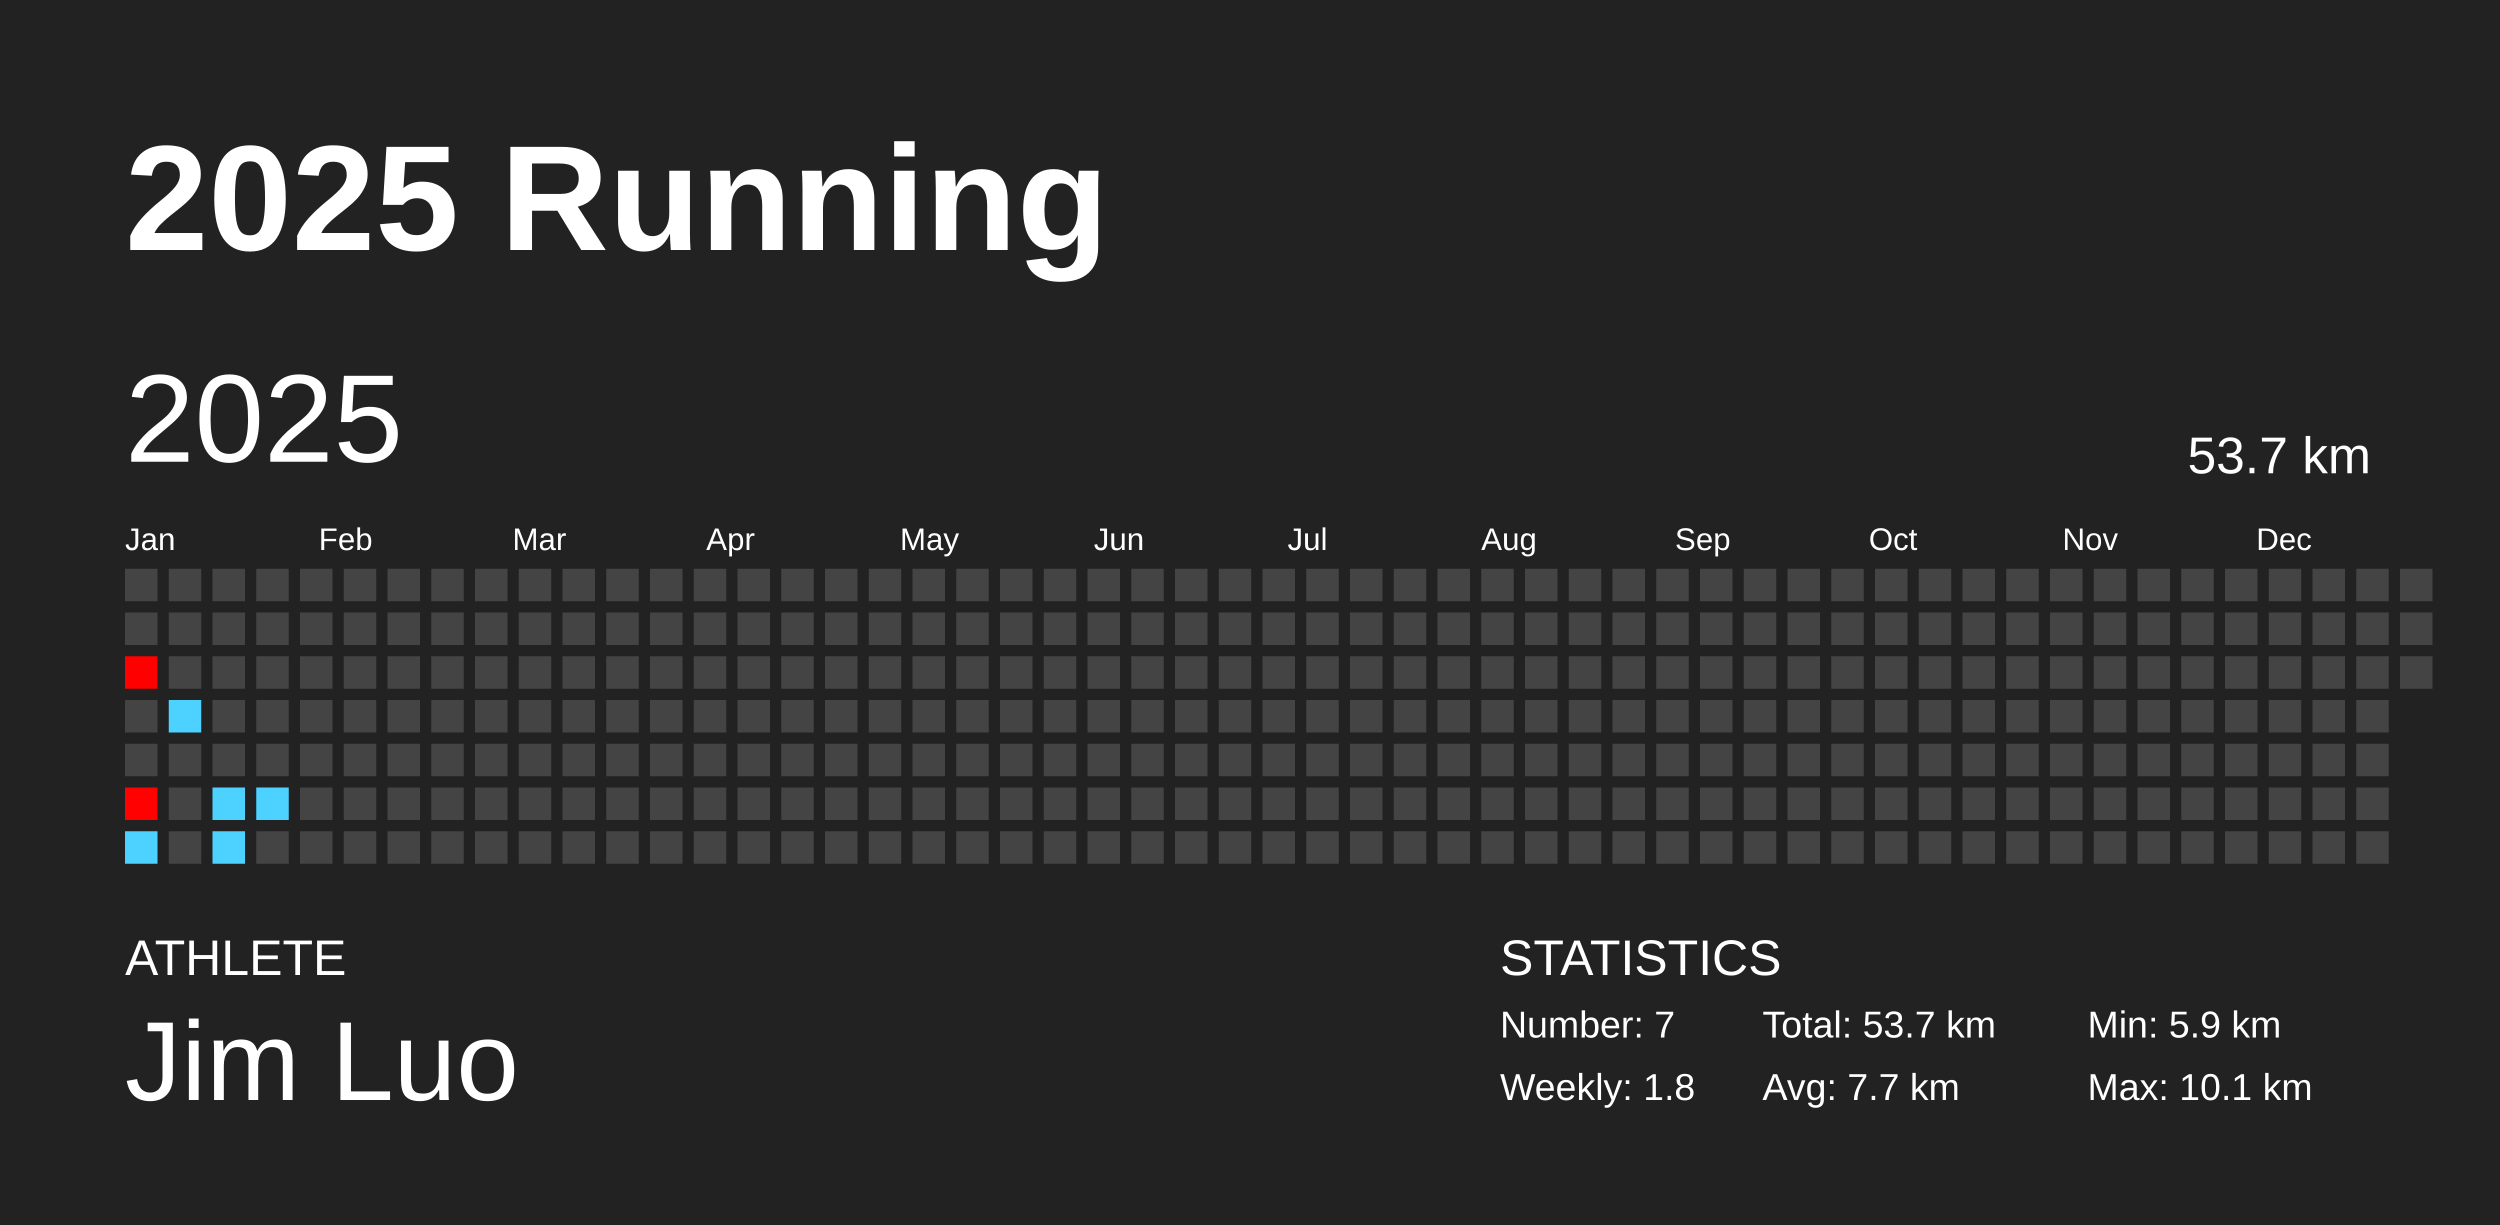
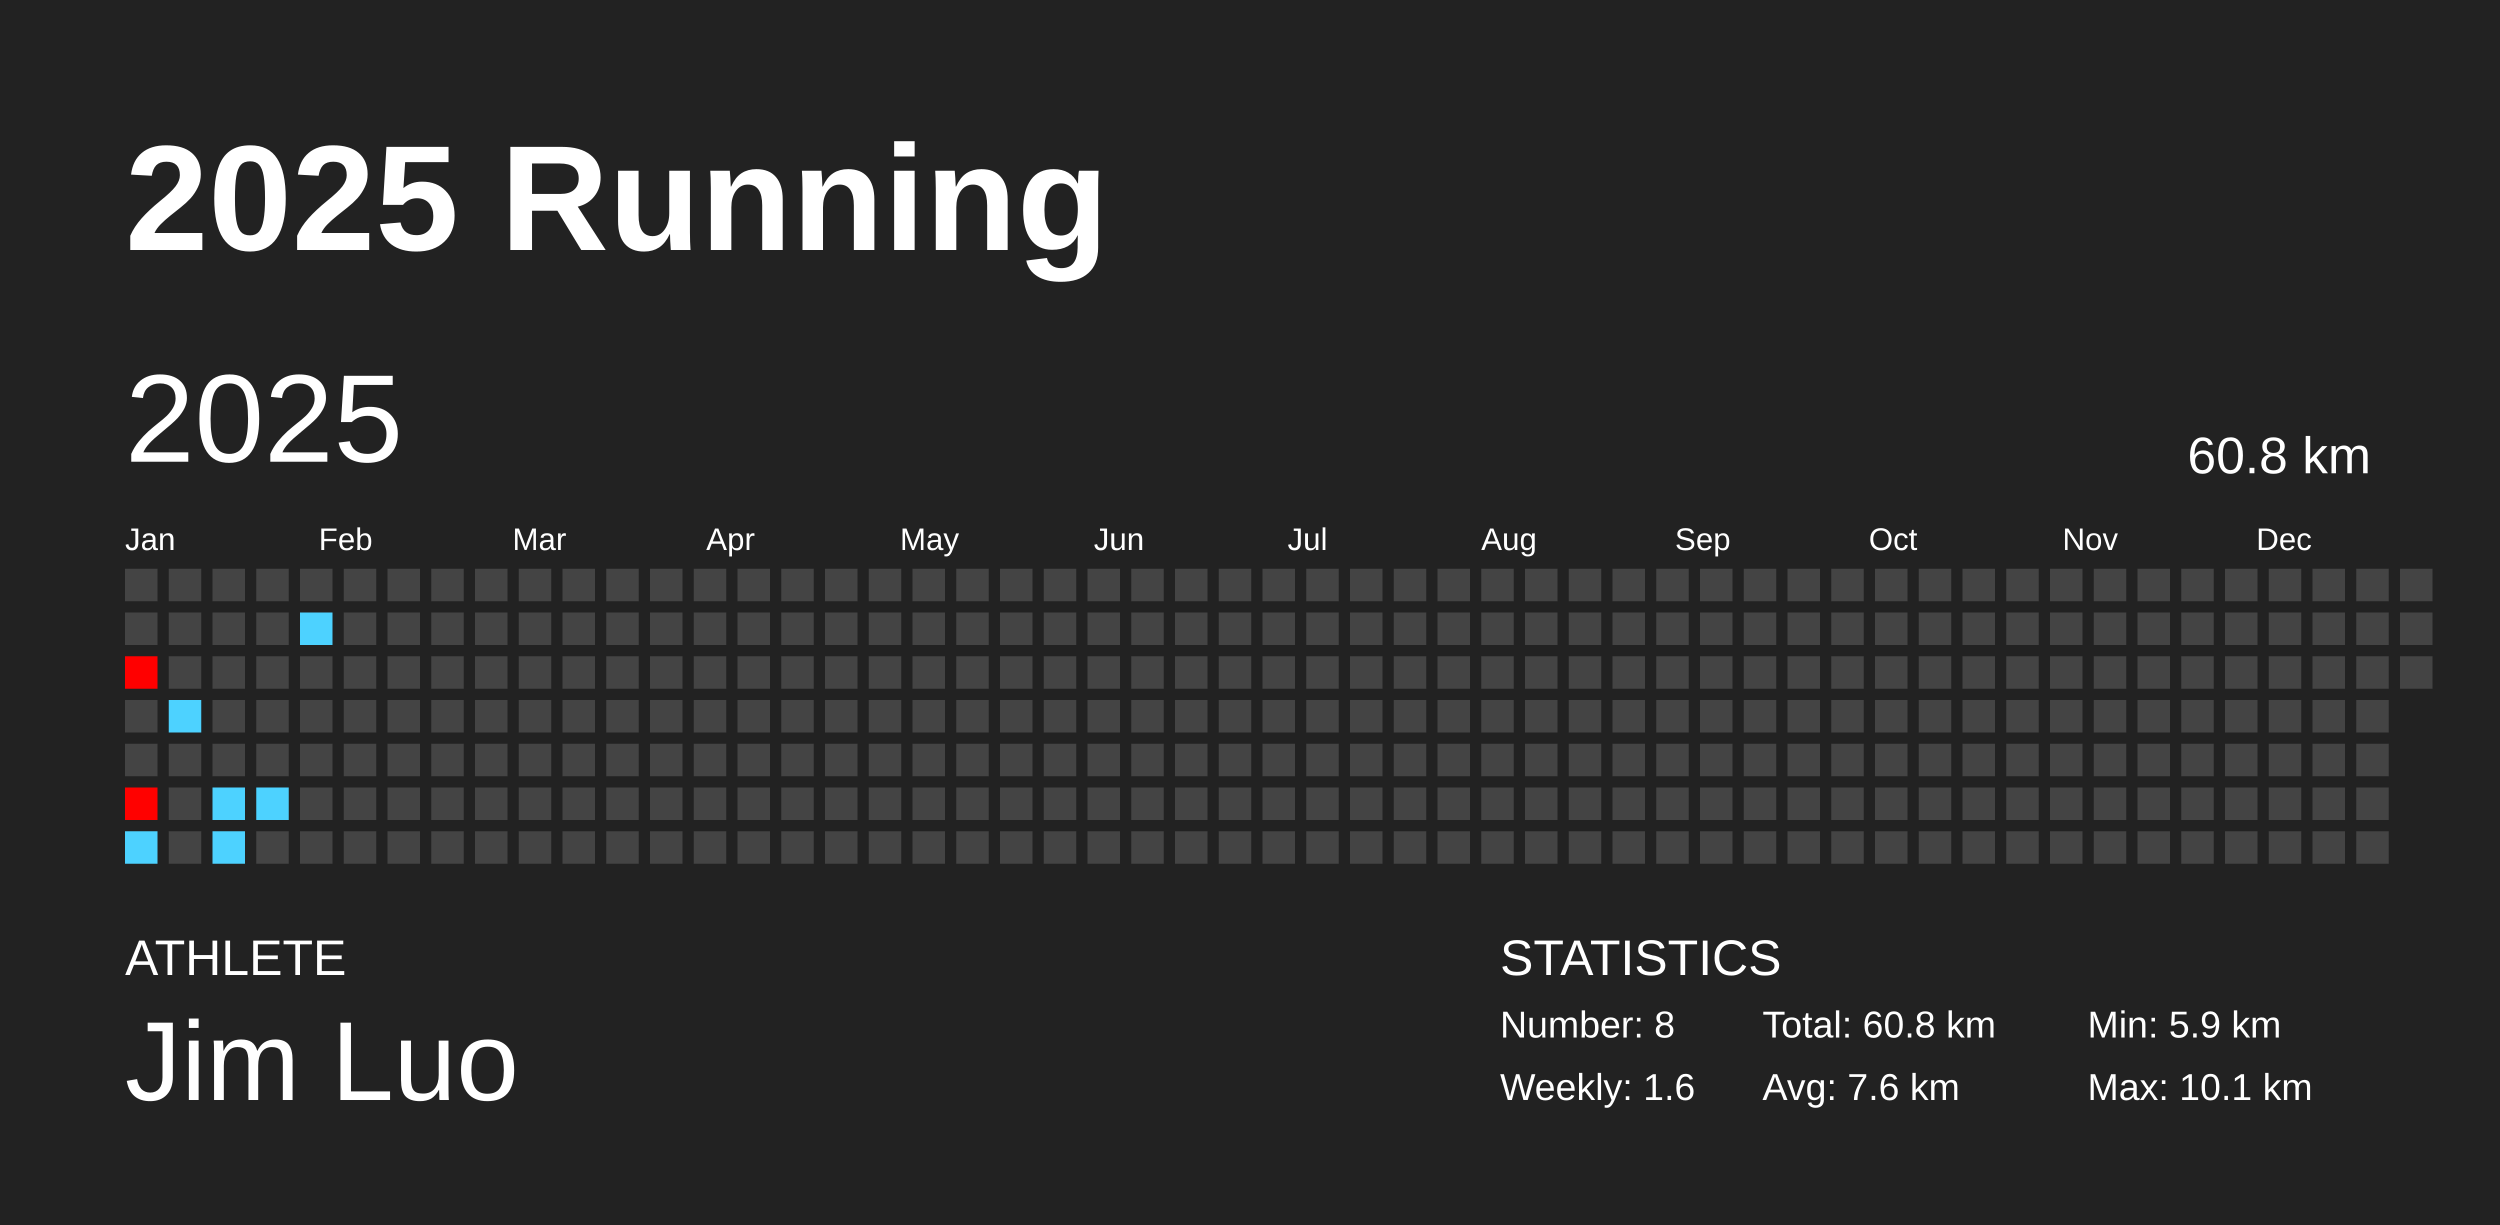
<svg xmlns="http://www.w3.org/2000/svg" baseProfile="full" height="98mm" version="1.1" viewBox="0,0,200,98" width="200mm">
  <defs />
  <rect fill="#222222" height="98" width="200" x="0" y="0" />
  <text fill="#FFFFFF" style="font-size:12px; font-family:Arial; font-weight:bold;" x="10" y="20">2025 Running</text>
  <text fill="#FFFFFF" style="font-size:4px; font-family:Arial" x="10" y="78">ATHLETE</text>
  <text fill="#FFFFFF" style="font-size:9px; font-family:Arial" x="10" y="88">Jim Luo</text>
  <text fill="#FFFFFF" style="font-size:4px; font-family:Arial" x="120" y="78">STATISTICS</text>
-   <text fill="#FFFFFF" style="font-size:3px; font-family:Arial" x="120" y="83">Number: 7</text>
-   <text fill="#FFFFFF" style="font-size:3px; font-family:Arial" x="120" y="88">Weekly: 1.8</text>
-   <text fill="#FFFFFF" style="font-size:3px; font-family:Arial" x="141" y="83">Total: 53.7 km</text>
-   <text fill="#FFFFFF" style="font-size:3px; font-family:Arial" x="141" y="88">Avg: 7.7 km</text>
+   <text fill="#FFFFFF" style="font-size:3px; font-family:Arial" x="120" y="83">Number: 8</text>
+   <text fill="#FFFFFF" style="font-size:3px; font-family:Arial" x="120" y="88">Weekly: 1.6</text>
+   <text fill="#FFFFFF" style="font-size:3px; font-family:Arial" x="141" y="83">Total: 60.8 km</text>
+   <text fill="#FFFFFF" style="font-size:3px; font-family:Arial" x="141" y="88">Avg: 7.6 km</text>
  <text fill="#FFFFFF" style="font-size:3px; font-family:Arial" x="167" y="83">Min: 5.9 km</text>
  <text fill="#FFFFFF" style="font-size:3px; font-family:Arial" x="167" y="88">Max: 10.1 km</text>
  <text dominant-baseline="hanging" fill="#FFFFFF" style="font-size:10.0px; font-family:Arial;" x="10" y="30">2025</text>
-   <text dominant-baseline="hanging" fill="#FFFFFF" style="font-size:4.125px; font-family:Arial;" x="175" y="35">53.7 km</text>
+   <text dominant-baseline="hanging" fill="#FFFFFF" style="font-size:4.125px; font-family:Arial;" x="175" y="35">60.8 km</text>
  <text fill="#FFFFFF" style="font-size:2.5px; font-family:Arial" x="10.0" y="44">Jan</text>
  <text fill="#FFFFFF" style="font-size:2.5px; font-family:Arial" x="25.5" y="44">Feb</text>
  <text fill="#FFFFFF" style="font-size:2.5px; font-family:Arial" x="41.0" y="44">Mar</text>
  <text fill="#FFFFFF" style="font-size:2.5px; font-family:Arial" x="56.5" y="44">Apr</text>
  <text fill="#FFFFFF" style="font-size:2.5px; font-family:Arial" x="72.0" y="44">May</text>
  <text fill="#FFFFFF" style="font-size:2.5px; font-family:Arial" x="87.5" y="44">Jun</text>
  <text fill="#FFFFFF" style="font-size:2.5px; font-family:Arial" x="103.0" y="44">Jul</text>
  <text fill="#FFFFFF" style="font-size:2.5px; font-family:Arial" x="118.5" y="44">Aug</text>
  <text fill="#FFFFFF" style="font-size:2.5px; font-family:Arial" x="134.0" y="44">Sep</text>
  <text fill="#FFFFFF" style="font-size:2.5px; font-family:Arial" x="149.5" y="44">Oct</text>
  <text fill="#FFFFFF" style="font-size:2.5px; font-family:Arial" x="165.0" y="44">Nov</text>
  <text fill="#FFFFFF" style="font-size:2.5px; font-family:Arial" x="180.5" y="44">Dec</text>
  <rect fill="#444444" height="2.6" width="2.6" x="10.0" y="45.5" />
  <rect fill="#444444" height="2.6" width="2.6" x="10.0" y="49.0" />
  <rect fill="#ff0000" height="2.6" width="2.6" x="10.0" y="52.5" />
  <rect fill="#444444" height="2.6" width="2.6" x="10.0" y="56.0" />
  <rect fill="#444444" height="2.6" width="2.6" x="10.0" y="59.5" />
  <rect fill="#ff0100" height="2.6" width="2.6" x="10.0" y="63.0" />
  <rect fill="#4dd2ff" height="2.6" width="2.6" x="10.0" y="66.5" />
  <rect fill="#444444" height="2.6" width="2.6" x="13.5" y="45.5" />
  <rect fill="#444444" height="2.6" width="2.6" x="13.5" y="49.0" />
  <rect fill="#444444" height="2.6" width="2.6" x="13.5" y="52.5" />
  <rect fill="#4dd2ff" height="2.6" width="2.6" x="13.5" y="56.0" />
  <rect fill="#444444" height="2.6" width="2.6" x="13.5" y="59.5" />
  <rect fill="#444444" height="2.6" width="2.6" x="13.5" y="63.0" />
  <rect fill="#444444" height="2.6" width="2.6" x="13.5" y="66.5" />
  <rect fill="#444444" height="2.6" width="2.6" x="17.0" y="45.5" />
  <rect fill="#444444" height="2.6" width="2.6" x="17.0" y="49.0" />
  <rect fill="#444444" height="2.6" width="2.6" x="17.0" y="52.5" />
  <rect fill="#444444" height="2.6" width="2.6" x="17.0" y="56.0" />
  <rect fill="#444444" height="2.6" width="2.6" x="17.0" y="59.5" />
  <rect fill="#4dd2ff" height="2.6" width="2.6" x="17.0" y="63.0" />
  <rect fill="#4dd2ff" height="2.6" width="2.6" x="17.0" y="66.5" />
  <rect fill="#444444" height="2.6" width="2.6" x="20.5" y="45.5" />
  <rect fill="#444444" height="2.6" width="2.6" x="20.5" y="49.0" />
  <rect fill="#444444" height="2.6" width="2.6" x="20.5" y="52.5" />
  <rect fill="#444444" height="2.6" width="2.6" x="20.5" y="56.0" />
  <rect fill="#444444" height="2.6" width="2.6" x="20.5" y="59.5" />
  <rect fill="#4dd2ff" height="2.6" width="2.6" x="20.5" y="63.0" />
  <rect fill="#444444" height="2.6" width="2.6" x="20.5" y="66.5" />
  <rect fill="#444444" height="2.6" width="2.6" x="24.0" y="45.5" />
-   <rect fill="#444444" height="2.6" width="2.6" x="24.0" y="49.0" />
+   <rect fill="#4dd2ff" height="2.6" width="2.6" x="24.0" y="49.0" />
  <rect fill="#444444" height="2.6" width="2.6" x="24.0" y="52.5" />
  <rect fill="#444444" height="2.6" width="2.6" x="24.0" y="56.0" />
  <rect fill="#444444" height="2.6" width="2.6" x="24.0" y="59.5" />
  <rect fill="#444444" height="2.6" width="2.6" x="24.0" y="63.0" />
  <rect fill="#444444" height="2.6" width="2.6" x="24.0" y="66.5" />
  <rect fill="#444444" height="2.6" width="2.6" x="27.5" y="45.5" />
  <rect fill="#444444" height="2.6" width="2.6" x="27.5" y="49.0" />
  <rect fill="#444444" height="2.6" width="2.6" x="27.5" y="52.5" />
  <rect fill="#444444" height="2.6" width="2.6" x="27.5" y="56.0" />
  <rect fill="#444444" height="2.6" width="2.6" x="27.5" y="59.5" />
  <rect fill="#444444" height="2.6" width="2.6" x="27.5" y="63.0" />
  <rect fill="#444444" height="2.6" width="2.6" x="27.5" y="66.5" />
  <rect fill="#444444" height="2.6" width="2.6" x="31.0" y="45.5" />
  <rect fill="#444444" height="2.6" width="2.6" x="31.0" y="49.0" />
  <rect fill="#444444" height="2.6" width="2.6" x="31.0" y="52.5" />
  <rect fill="#444444" height="2.6" width="2.6" x="31.0" y="56.0" />
  <rect fill="#444444" height="2.6" width="2.6" x="31.0" y="59.5" />
  <rect fill="#444444" height="2.6" width="2.6" x="31.0" y="63.0" />
  <rect fill="#444444" height="2.6" width="2.6" x="31.0" y="66.5" />
  <rect fill="#444444" height="2.6" width="2.6" x="34.5" y="45.5" />
  <rect fill="#444444" height="2.6" width="2.6" x="34.5" y="49.0" />
  <rect fill="#444444" height="2.6" width="2.6" x="34.5" y="52.5" />
  <rect fill="#444444" height="2.6" width="2.6" x="34.5" y="56.0" />
  <rect fill="#444444" height="2.6" width="2.6" x="34.5" y="59.5" />
  <rect fill="#444444" height="2.6" width="2.6" x="34.5" y="63.0" />
  <rect fill="#444444" height="2.6" width="2.6" x="34.5" y="66.5" />
  <rect fill="#444444" height="2.6" width="2.6" x="38.0" y="45.5" />
  <rect fill="#444444" height="2.6" width="2.6" x="38.0" y="49.0" />
  <rect fill="#444444" height="2.6" width="2.6" x="38.0" y="52.5" />
  <rect fill="#444444" height="2.6" width="2.6" x="38.0" y="56.0" />
  <rect fill="#444444" height="2.6" width="2.6" x="38.0" y="59.5" />
  <rect fill="#444444" height="2.6" width="2.6" x="38.0" y="63.0" />
  <rect fill="#444444" height="2.6" width="2.6" x="38.0" y="66.5" />
  <rect fill="#444444" height="2.6" width="2.6" x="41.5" y="45.5" />
  <rect fill="#444444" height="2.6" width="2.6" x="41.5" y="49.0" />
  <rect fill="#444444" height="2.6" width="2.6" x="41.5" y="52.5" />
  <rect fill="#444444" height="2.6" width="2.6" x="41.5" y="56.0" />
  <rect fill="#444444" height="2.6" width="2.6" x="41.5" y="59.5" />
  <rect fill="#444444" height="2.6" width="2.6" x="41.5" y="63.0" />
  <rect fill="#444444" height="2.6" width="2.6" x="41.5" y="66.5" />
  <rect fill="#444444" height="2.6" width="2.6" x="45.0" y="45.5" />
  <rect fill="#444444" height="2.6" width="2.6" x="45.0" y="49.0" />
  <rect fill="#444444" height="2.6" width="2.6" x="45.0" y="52.5" />
  <rect fill="#444444" height="2.6" width="2.6" x="45.0" y="56.0" />
  <rect fill="#444444" height="2.6" width="2.6" x="45.0" y="59.5" />
  <rect fill="#444444" height="2.6" width="2.6" x="45.0" y="63.0" />
  <rect fill="#444444" height="2.6" width="2.6" x="45.0" y="66.5" />
  <rect fill="#444444" height="2.6" width="2.6" x="48.5" y="45.5" />
  <rect fill="#444444" height="2.6" width="2.6" x="48.5" y="49.0" />
  <rect fill="#444444" height="2.6" width="2.6" x="48.5" y="52.5" />
  <rect fill="#444444" height="2.6" width="2.6" x="48.5" y="56.0" />
  <rect fill="#444444" height="2.6" width="2.6" x="48.5" y="59.5" />
  <rect fill="#444444" height="2.6" width="2.6" x="48.5" y="63.0" />
  <rect fill="#444444" height="2.6" width="2.6" x="48.5" y="66.5" />
  <rect fill="#444444" height="2.6" width="2.6" x="52.0" y="45.5" />
  <rect fill="#444444" height="2.6" width="2.6" x="52.0" y="49.0" />
  <rect fill="#444444" height="2.6" width="2.6" x="52.0" y="52.5" />
  <rect fill="#444444" height="2.6" width="2.6" x="52.0" y="56.0" />
  <rect fill="#444444" height="2.6" width="2.6" x="52.0" y="59.5" />
  <rect fill="#444444" height="2.6" width="2.6" x="52.0" y="63.0" />
  <rect fill="#444444" height="2.6" width="2.6" x="52.0" y="66.5" />
  <rect fill="#444444" height="2.6" width="2.6" x="55.5" y="45.5" />
  <rect fill="#444444" height="2.6" width="2.6" x="55.5" y="49.0" />
  <rect fill="#444444" height="2.6" width="2.6" x="55.5" y="52.5" />
  <rect fill="#444444" height="2.6" width="2.6" x="55.5" y="56.0" />
  <rect fill="#444444" height="2.6" width="2.6" x="55.5" y="59.5" />
  <rect fill="#444444" height="2.6" width="2.6" x="55.5" y="63.0" />
  <rect fill="#444444" height="2.6" width="2.6" x="55.5" y="66.5" />
  <rect fill="#444444" height="2.6" width="2.6" x="59.0" y="45.5" />
  <rect fill="#444444" height="2.6" width="2.6" x="59.0" y="49.0" />
  <rect fill="#444444" height="2.6" width="2.6" x="59.0" y="52.5" />
  <rect fill="#444444" height="2.6" width="2.6" x="59.0" y="56.0" />
  <rect fill="#444444" height="2.6" width="2.6" x="59.0" y="59.5" />
  <rect fill="#444444" height="2.6" width="2.6" x="59.0" y="63.0" />
  <rect fill="#444444" height="2.6" width="2.6" x="59.0" y="66.5" />
  <rect fill="#444444" height="2.6" width="2.6" x="62.5" y="45.5" />
  <rect fill="#444444" height="2.6" width="2.6" x="62.5" y="49.0" />
  <rect fill="#444444" height="2.6" width="2.6" x="62.5" y="52.5" />
  <rect fill="#444444" height="2.6" width="2.6" x="62.5" y="56.0" />
  <rect fill="#444444" height="2.6" width="2.6" x="62.5" y="59.5" />
  <rect fill="#444444" height="2.6" width="2.6" x="62.5" y="63.0" />
  <rect fill="#444444" height="2.6" width="2.6" x="62.5" y="66.5" />
  <rect fill="#444444" height="2.6" width="2.6" x="66.0" y="45.5" />
  <rect fill="#444444" height="2.6" width="2.6" x="66.0" y="49.0" />
  <rect fill="#444444" height="2.6" width="2.6" x="66.0" y="52.5" />
  <rect fill="#444444" height="2.6" width="2.6" x="66.0" y="56.0" />
  <rect fill="#444444" height="2.6" width="2.6" x="66.0" y="59.5" />
  <rect fill="#444444" height="2.6" width="2.6" x="66.0" y="63.0" />
  <rect fill="#444444" height="2.6" width="2.6" x="66.0" y="66.5" />
  <rect fill="#444444" height="2.6" width="2.6" x="69.5" y="45.5" />
  <rect fill="#444444" height="2.6" width="2.6" x="69.5" y="49.0" />
  <rect fill="#444444" height="2.6" width="2.6" x="69.5" y="52.5" />
  <rect fill="#444444" height="2.6" width="2.6" x="69.5" y="56.0" />
  <rect fill="#444444" height="2.6" width="2.6" x="69.5" y="59.5" />
  <rect fill="#444444" height="2.6" width="2.6" x="69.5" y="63.0" />
  <rect fill="#444444" height="2.6" width="2.6" x="69.5" y="66.5" />
  <rect fill="#444444" height="2.6" width="2.6" x="73.0" y="45.5" />
  <rect fill="#444444" height="2.6" width="2.6" x="73.0" y="49.0" />
  <rect fill="#444444" height="2.6" width="2.6" x="73.0" y="52.5" />
  <rect fill="#444444" height="2.6" width="2.6" x="73.0" y="56.0" />
  <rect fill="#444444" height="2.6" width="2.6" x="73.0" y="59.5" />
  <rect fill="#444444" height="2.6" width="2.6" x="73.0" y="63.0" />
  <rect fill="#444444" height="2.6" width="2.6" x="73.0" y="66.5" />
  <rect fill="#444444" height="2.6" width="2.6" x="76.5" y="45.5" />
  <rect fill="#444444" height="2.6" width="2.6" x="76.5" y="49.0" />
  <rect fill="#444444" height="2.6" width="2.6" x="76.5" y="52.5" />
  <rect fill="#444444" height="2.6" width="2.6" x="76.5" y="56.0" />
  <rect fill="#444444" height="2.6" width="2.6" x="76.5" y="59.5" />
  <rect fill="#444444" height="2.6" width="2.6" x="76.5" y="63.0" />
  <rect fill="#444444" height="2.6" width="2.6" x="76.5" y="66.5" />
  <rect fill="#444444" height="2.6" width="2.6" x="80.0" y="45.5" />
  <rect fill="#444444" height="2.6" width="2.6" x="80.0" y="49.0" />
  <rect fill="#444444" height="2.6" width="2.6" x="80.0" y="52.5" />
  <rect fill="#444444" height="2.6" width="2.6" x="80.0" y="56.0" />
  <rect fill="#444444" height="2.6" width="2.6" x="80.0" y="59.5" />
  <rect fill="#444444" height="2.6" width="2.6" x="80.0" y="63.0" />
  <rect fill="#444444" height="2.6" width="2.6" x="80.0" y="66.5" />
  <rect fill="#444444" height="2.6" width="2.6" x="83.5" y="45.5" />
  <rect fill="#444444" height="2.6" width="2.6" x="83.5" y="49.0" />
  <rect fill="#444444" height="2.6" width="2.6" x="83.5" y="52.5" />
  <rect fill="#444444" height="2.6" width="2.6" x="83.5" y="56.0" />
  <rect fill="#444444" height="2.6" width="2.6" x="83.5" y="59.5" />
  <rect fill="#444444" height="2.6" width="2.6" x="83.5" y="63.0" />
  <rect fill="#444444" height="2.6" width="2.6" x="83.5" y="66.5" />
  <rect fill="#444444" height="2.6" width="2.6" x="87.0" y="45.5" />
  <rect fill="#444444" height="2.6" width="2.6" x="87.0" y="49.0" />
  <rect fill="#444444" height="2.6" width="2.6" x="87.0" y="52.5" />
  <rect fill="#444444" height="2.6" width="2.6" x="87.0" y="56.0" />
  <rect fill="#444444" height="2.6" width="2.6" x="87.0" y="59.5" />
  <rect fill="#444444" height="2.6" width="2.6" x="87.0" y="63.0" />
  <rect fill="#444444" height="2.6" width="2.6" x="87.0" y="66.5" />
  <rect fill="#444444" height="2.6" width="2.6" x="90.5" y="45.5" />
  <rect fill="#444444" height="2.6" width="2.6" x="90.5" y="49.0" />
  <rect fill="#444444" height="2.6" width="2.6" x="90.5" y="52.5" />
  <rect fill="#444444" height="2.6" width="2.6" x="90.5" y="56.0" />
  <rect fill="#444444" height="2.6" width="2.6" x="90.5" y="59.5" />
  <rect fill="#444444" height="2.6" width="2.6" x="90.5" y="63.0" />
  <rect fill="#444444" height="2.6" width="2.6" x="90.5" y="66.5" />
  <rect fill="#444444" height="2.6" width="2.6" x="94.0" y="45.5" />
  <rect fill="#444444" height="2.6" width="2.6" x="94.0" y="49.0" />
  <rect fill="#444444" height="2.6" width="2.6" x="94.0" y="52.5" />
  <rect fill="#444444" height="2.6" width="2.6" x="94.0" y="56.0" />
  <rect fill="#444444" height="2.6" width="2.6" x="94.0" y="59.5" />
  <rect fill="#444444" height="2.6" width="2.6" x="94.0" y="63.0" />
  <rect fill="#444444" height="2.6" width="2.6" x="94.0" y="66.5" />
  <rect fill="#444444" height="2.6" width="2.6" x="97.5" y="45.5" />
  <rect fill="#444444" height="2.6" width="2.6" x="97.5" y="49.0" />
  <rect fill="#444444" height="2.6" width="2.6" x="97.5" y="52.5" />
  <rect fill="#444444" height="2.6" width="2.6" x="97.5" y="56.0" />
  <rect fill="#444444" height="2.6" width="2.6" x="97.5" y="59.5" />
  <rect fill="#444444" height="2.6" width="2.6" x="97.5" y="63.0" />
  <rect fill="#444444" height="2.6" width="2.6" x="97.5" y="66.5" />
  <rect fill="#444444" height="2.6" width="2.6" x="101.0" y="45.5" />
  <rect fill="#444444" height="2.6" width="2.6" x="101.0" y="49.0" />
  <rect fill="#444444" height="2.6" width="2.6" x="101.0" y="52.5" />
  <rect fill="#444444" height="2.6" width="2.6" x="101.0" y="56.0" />
  <rect fill="#444444" height="2.6" width="2.6" x="101.0" y="59.5" />
  <rect fill="#444444" height="2.6" width="2.6" x="101.0" y="63.0" />
  <rect fill="#444444" height="2.6" width="2.6" x="101.0" y="66.5" />
  <rect fill="#444444" height="2.6" width="2.6" x="104.5" y="45.5" />
  <rect fill="#444444" height="2.6" width="2.6" x="104.5" y="49.0" />
  <rect fill="#444444" height="2.6" width="2.6" x="104.5" y="52.5" />
  <rect fill="#444444" height="2.6" width="2.6" x="104.5" y="56.0" />
  <rect fill="#444444" height="2.6" width="2.6" x="104.5" y="59.5" />
  <rect fill="#444444" height="2.6" width="2.6" x="104.5" y="63.0" />
  <rect fill="#444444" height="2.6" width="2.6" x="104.5" y="66.5" />
  <rect fill="#444444" height="2.6" width="2.6" x="108.0" y="45.5" />
  <rect fill="#444444" height="2.6" width="2.6" x="108.0" y="49.0" />
  <rect fill="#444444" height="2.6" width="2.6" x="108.0" y="52.5" />
  <rect fill="#444444" height="2.6" width="2.6" x="108.0" y="56.0" />
  <rect fill="#444444" height="2.6" width="2.6" x="108.0" y="59.5" />
  <rect fill="#444444" height="2.6" width="2.6" x="108.0" y="63.0" />
  <rect fill="#444444" height="2.6" width="2.6" x="108.0" y="66.5" />
  <rect fill="#444444" height="2.6" width="2.6" x="111.5" y="45.5" />
  <rect fill="#444444" height="2.6" width="2.6" x="111.5" y="49.0" />
  <rect fill="#444444" height="2.6" width="2.6" x="111.5" y="52.5" />
  <rect fill="#444444" height="2.6" width="2.6" x="111.5" y="56.0" />
  <rect fill="#444444" height="2.6" width="2.6" x="111.5" y="59.5" />
  <rect fill="#444444" height="2.6" width="2.6" x="111.5" y="63.0" />
  <rect fill="#444444" height="2.6" width="2.6" x="111.5" y="66.5" />
  <rect fill="#444444" height="2.6" width="2.6" x="115.0" y="45.5" />
  <rect fill="#444444" height="2.6" width="2.6" x="115.0" y="49.0" />
  <rect fill="#444444" height="2.6" width="2.6" x="115.0" y="52.5" />
  <rect fill="#444444" height="2.6" width="2.6" x="115.0" y="56.0" />
  <rect fill="#444444" height="2.6" width="2.6" x="115.0" y="59.5" />
  <rect fill="#444444" height="2.6" width="2.6" x="115.0" y="63.0" />
  <rect fill="#444444" height="2.6" width="2.6" x="115.0" y="66.5" />
  <rect fill="#444444" height="2.6" width="2.6" x="118.5" y="45.5" />
  <rect fill="#444444" height="2.6" width="2.6" x="118.5" y="49.0" />
  <rect fill="#444444" height="2.6" width="2.6" x="118.5" y="52.5" />
  <rect fill="#444444" height="2.6" width="2.6" x="118.5" y="56.0" />
  <rect fill="#444444" height="2.6" width="2.6" x="118.5" y="59.5" />
  <rect fill="#444444" height="2.6" width="2.6" x="118.5" y="63.0" />
  <rect fill="#444444" height="2.6" width="2.6" x="118.5" y="66.5" />
  <rect fill="#444444" height="2.6" width="2.6" x="122.0" y="45.5" />
  <rect fill="#444444" height="2.6" width="2.6" x="122.0" y="49.0" />
  <rect fill="#444444" height="2.6" width="2.6" x="122.0" y="52.5" />
  <rect fill="#444444" height="2.6" width="2.6" x="122.0" y="56.0" />
  <rect fill="#444444" height="2.6" width="2.6" x="122.0" y="59.5" />
  <rect fill="#444444" height="2.6" width="2.6" x="122.0" y="63.0" />
  <rect fill="#444444" height="2.6" width="2.6" x="122.0" y="66.5" />
  <rect fill="#444444" height="2.6" width="2.6" x="125.5" y="45.5" />
  <rect fill="#444444" height="2.6" width="2.6" x="125.5" y="49.0" />
  <rect fill="#444444" height="2.6" width="2.6" x="125.5" y="52.5" />
  <rect fill="#444444" height="2.6" width="2.6" x="125.5" y="56.0" />
  <rect fill="#444444" height="2.6" width="2.6" x="125.5" y="59.5" />
  <rect fill="#444444" height="2.6" width="2.6" x="125.5" y="63.0" />
  <rect fill="#444444" height="2.6" width="2.6" x="125.5" y="66.5" />
  <rect fill="#444444" height="2.6" width="2.6" x="129.0" y="45.5" />
  <rect fill="#444444" height="2.6" width="2.6" x="129.0" y="49.0" />
  <rect fill="#444444" height="2.6" width="2.6" x="129.0" y="52.5" />
  <rect fill="#444444" height="2.6" width="2.6" x="129.0" y="56.0" />
  <rect fill="#444444" height="2.6" width="2.6" x="129.0" y="59.5" />
  <rect fill="#444444" height="2.6" width="2.6" x="129.0" y="63.0" />
  <rect fill="#444444" height="2.6" width="2.6" x="129.0" y="66.5" />
  <rect fill="#444444" height="2.6" width="2.6" x="132.5" y="45.5" />
  <rect fill="#444444" height="2.6" width="2.6" x="132.5" y="49.0" />
  <rect fill="#444444" height="2.6" width="2.6" x="132.5" y="52.5" />
  <rect fill="#444444" height="2.6" width="2.6" x="132.5" y="56.0" />
  <rect fill="#444444" height="2.6" width="2.6" x="132.5" y="59.5" />
  <rect fill="#444444" height="2.6" width="2.6" x="132.5" y="63.0" />
  <rect fill="#444444" height="2.6" width="2.6" x="132.5" y="66.5" />
  <rect fill="#444444" height="2.6" width="2.6" x="136.0" y="45.5" />
  <rect fill="#444444" height="2.6" width="2.6" x="136.0" y="49.0" />
  <rect fill="#444444" height="2.6" width="2.6" x="136.0" y="52.5" />
  <rect fill="#444444" height="2.6" width="2.6" x="136.0" y="56.0" />
  <rect fill="#444444" height="2.6" width="2.6" x="136.0" y="59.5" />
  <rect fill="#444444" height="2.6" width="2.6" x="136.0" y="63.0" />
  <rect fill="#444444" height="2.6" width="2.6" x="136.0" y="66.5" />
  <rect fill="#444444" height="2.6" width="2.6" x="139.5" y="45.5" />
  <rect fill="#444444" height="2.6" width="2.6" x="139.5" y="49.0" />
  <rect fill="#444444" height="2.6" width="2.6" x="139.5" y="52.5" />
  <rect fill="#444444" height="2.6" width="2.6" x="139.5" y="56.0" />
  <rect fill="#444444" height="2.6" width="2.6" x="139.5" y="59.5" />
  <rect fill="#444444" height="2.6" width="2.6" x="139.5" y="63.0" />
  <rect fill="#444444" height="2.6" width="2.6" x="139.5" y="66.5" />
  <rect fill="#444444" height="2.6" width="2.6" x="143.0" y="45.5" />
  <rect fill="#444444" height="2.6" width="2.6" x="143.0" y="49.0" />
  <rect fill="#444444" height="2.6" width="2.6" x="143.0" y="52.5" />
  <rect fill="#444444" height="2.6" width="2.6" x="143.0" y="56.0" />
  <rect fill="#444444" height="2.6" width="2.6" x="143.0" y="59.5" />
  <rect fill="#444444" height="2.6" width="2.6" x="143.0" y="63.0" />
  <rect fill="#444444" height="2.6" width="2.6" x="143.0" y="66.5" />
  <rect fill="#444444" height="2.6" width="2.6" x="146.5" y="45.5" />
  <rect fill="#444444" height="2.6" width="2.6" x="146.5" y="49.0" />
  <rect fill="#444444" height="2.6" width="2.6" x="146.5" y="52.5" />
  <rect fill="#444444" height="2.6" width="2.6" x="146.5" y="56.0" />
  <rect fill="#444444" height="2.6" width="2.6" x="146.5" y="59.5" />
  <rect fill="#444444" height="2.6" width="2.6" x="146.5" y="63.0" />
  <rect fill="#444444" height="2.6" width="2.6" x="146.5" y="66.5" />
  <rect fill="#444444" height="2.6" width="2.6" x="150.0" y="45.5" />
  <rect fill="#444444" height="2.6" width="2.6" x="150.0" y="49.0" />
  <rect fill="#444444" height="2.6" width="2.6" x="150.0" y="52.5" />
  <rect fill="#444444" height="2.6" width="2.6" x="150.0" y="56.0" />
  <rect fill="#444444" height="2.6" width="2.6" x="150.0" y="59.5" />
  <rect fill="#444444" height="2.6" width="2.6" x="150.0" y="63.0" />
  <rect fill="#444444" height="2.6" width="2.6" x="150.0" y="66.5" />
  <rect fill="#444444" height="2.6" width="2.6" x="153.5" y="45.5" />
  <rect fill="#444444" height="2.6" width="2.6" x="153.5" y="49.0" />
  <rect fill="#444444" height="2.6" width="2.6" x="153.5" y="52.5" />
  <rect fill="#444444" height="2.6" width="2.6" x="153.5" y="56.0" />
  <rect fill="#444444" height="2.6" width="2.6" x="153.5" y="59.5" />
  <rect fill="#444444" height="2.6" width="2.6" x="153.5" y="63.0" />
  <rect fill="#444444" height="2.6" width="2.6" x="153.5" y="66.5" />
  <rect fill="#444444" height="2.6" width="2.6" x="157.0" y="45.5" />
  <rect fill="#444444" height="2.6" width="2.6" x="157.0" y="49.0" />
  <rect fill="#444444" height="2.6" width="2.6" x="157.0" y="52.5" />
  <rect fill="#444444" height="2.6" width="2.6" x="157.0" y="56.0" />
  <rect fill="#444444" height="2.6" width="2.6" x="157.0" y="59.5" />
  <rect fill="#444444" height="2.6" width="2.6" x="157.0" y="63.0" />
  <rect fill="#444444" height="2.6" width="2.6" x="157.0" y="66.5" />
  <rect fill="#444444" height="2.6" width="2.6" x="160.5" y="45.5" />
  <rect fill="#444444" height="2.6" width="2.6" x="160.5" y="49.0" />
  <rect fill="#444444" height="2.6" width="2.6" x="160.5" y="52.5" />
  <rect fill="#444444" height="2.6" width="2.6" x="160.5" y="56.0" />
  <rect fill="#444444" height="2.6" width="2.6" x="160.5" y="59.5" />
  <rect fill="#444444" height="2.6" width="2.6" x="160.5" y="63.0" />
  <rect fill="#444444" height="2.6" width="2.6" x="160.5" y="66.5" />
  <rect fill="#444444" height="2.6" width="2.6" x="164.0" y="45.5" />
  <rect fill="#444444" height="2.6" width="2.6" x="164.0" y="49.0" />
  <rect fill="#444444" height="2.6" width="2.6" x="164.0" y="52.5" />
  <rect fill="#444444" height="2.6" width="2.6" x="164.0" y="56.0" />
  <rect fill="#444444" height="2.6" width="2.6" x="164.0" y="59.5" />
  <rect fill="#444444" height="2.6" width="2.6" x="164.0" y="63.0" />
  <rect fill="#444444" height="2.6" width="2.6" x="164.0" y="66.5" />
  <rect fill="#444444" height="2.6" width="2.6" x="167.5" y="45.5" />
  <rect fill="#444444" height="2.6" width="2.6" x="167.5" y="49.0" />
  <rect fill="#444444" height="2.6" width="2.6" x="167.5" y="52.5" />
  <rect fill="#444444" height="2.6" width="2.6" x="167.5" y="56.0" />
  <rect fill="#444444" height="2.6" width="2.6" x="167.5" y="59.5" />
  <rect fill="#444444" height="2.6" width="2.6" x="167.5" y="63.0" />
  <rect fill="#444444" height="2.6" width="2.6" x="167.5" y="66.5" />
  <rect fill="#444444" height="2.6" width="2.6" x="171.0" y="45.5" />
  <rect fill="#444444" height="2.6" width="2.6" x="171.0" y="49.0" />
  <rect fill="#444444" height="2.6" width="2.6" x="171.0" y="52.5" />
  <rect fill="#444444" height="2.6" width="2.6" x="171.0" y="56.0" />
  <rect fill="#444444" height="2.6" width="2.6" x="171.0" y="59.5" />
  <rect fill="#444444" height="2.6" width="2.6" x="171.0" y="63.0" />
  <rect fill="#444444" height="2.6" width="2.6" x="171.0" y="66.5" />
  <rect fill="#444444" height="2.6" width="2.6" x="174.5" y="45.5" />
  <rect fill="#444444" height="2.6" width="2.6" x="174.5" y="49.0" />
  <rect fill="#444444" height="2.6" width="2.6" x="174.5" y="52.5" />
  <rect fill="#444444" height="2.6" width="2.6" x="174.5" y="56.0" />
  <rect fill="#444444" height="2.6" width="2.6" x="174.5" y="59.5" />
  <rect fill="#444444" height="2.6" width="2.6" x="174.5" y="63.0" />
  <rect fill="#444444" height="2.6" width="2.6" x="174.5" y="66.5" />
  <rect fill="#444444" height="2.6" width="2.6" x="178.0" y="45.5" />
  <rect fill="#444444" height="2.6" width="2.6" x="178.0" y="49.0" />
  <rect fill="#444444" height="2.6" width="2.6" x="178.0" y="52.5" />
  <rect fill="#444444" height="2.6" width="2.6" x="178.0" y="56.0" />
  <rect fill="#444444" height="2.6" width="2.6" x="178.0" y="59.5" />
  <rect fill="#444444" height="2.6" width="2.6" x="178.0" y="63.0" />
  <rect fill="#444444" height="2.6" width="2.6" x="178.0" y="66.5" />
  <rect fill="#444444" height="2.6" width="2.6" x="181.5" y="45.5" />
  <rect fill="#444444" height="2.6" width="2.6" x="181.5" y="49.0" />
  <rect fill="#444444" height="2.6" width="2.6" x="181.5" y="52.5" />
  <rect fill="#444444" height="2.6" width="2.6" x="181.5" y="56.0" />
  <rect fill="#444444" height="2.6" width="2.6" x="181.5" y="59.5" />
  <rect fill="#444444" height="2.6" width="2.6" x="181.5" y="63.0" />
  <rect fill="#444444" height="2.6" width="2.6" x="181.5" y="66.5" />
  <rect fill="#444444" height="2.6" width="2.6" x="185.0" y="45.5" />
  <rect fill="#444444" height="2.6" width="2.6" x="185.0" y="49.0" />
  <rect fill="#444444" height="2.6" width="2.6" x="185.0" y="52.5" />
  <rect fill="#444444" height="2.6" width="2.6" x="185.0" y="56.0" />
  <rect fill="#444444" height="2.6" width="2.6" x="185.0" y="59.5" />
  <rect fill="#444444" height="2.6" width="2.6" x="185.0" y="63.0" />
  <rect fill="#444444" height="2.6" width="2.6" x="185.0" y="66.5" />
  <rect fill="#444444" height="2.6" width="2.6" x="188.5" y="45.5" />
  <rect fill="#444444" height="2.6" width="2.6" x="188.5" y="49.0" />
  <rect fill="#444444" height="2.6" width="2.6" x="188.5" y="52.5" />
  <rect fill="#444444" height="2.6" width="2.6" x="188.5" y="56.0" />
  <rect fill="#444444" height="2.6" width="2.6" x="188.5" y="59.5" />
  <rect fill="#444444" height="2.6" width="2.6" x="188.5" y="63.0" />
  <rect fill="#444444" height="2.6" width="2.6" x="188.5" y="66.5" />
  <rect fill="#444444" height="2.6" width="2.6" x="192.0" y="45.5" />
  <rect fill="#444444" height="2.6" width="2.6" x="192.0" y="49.0" />
  <rect fill="#444444" height="2.6" width="2.6" x="192.0" y="52.5" />
</svg>
